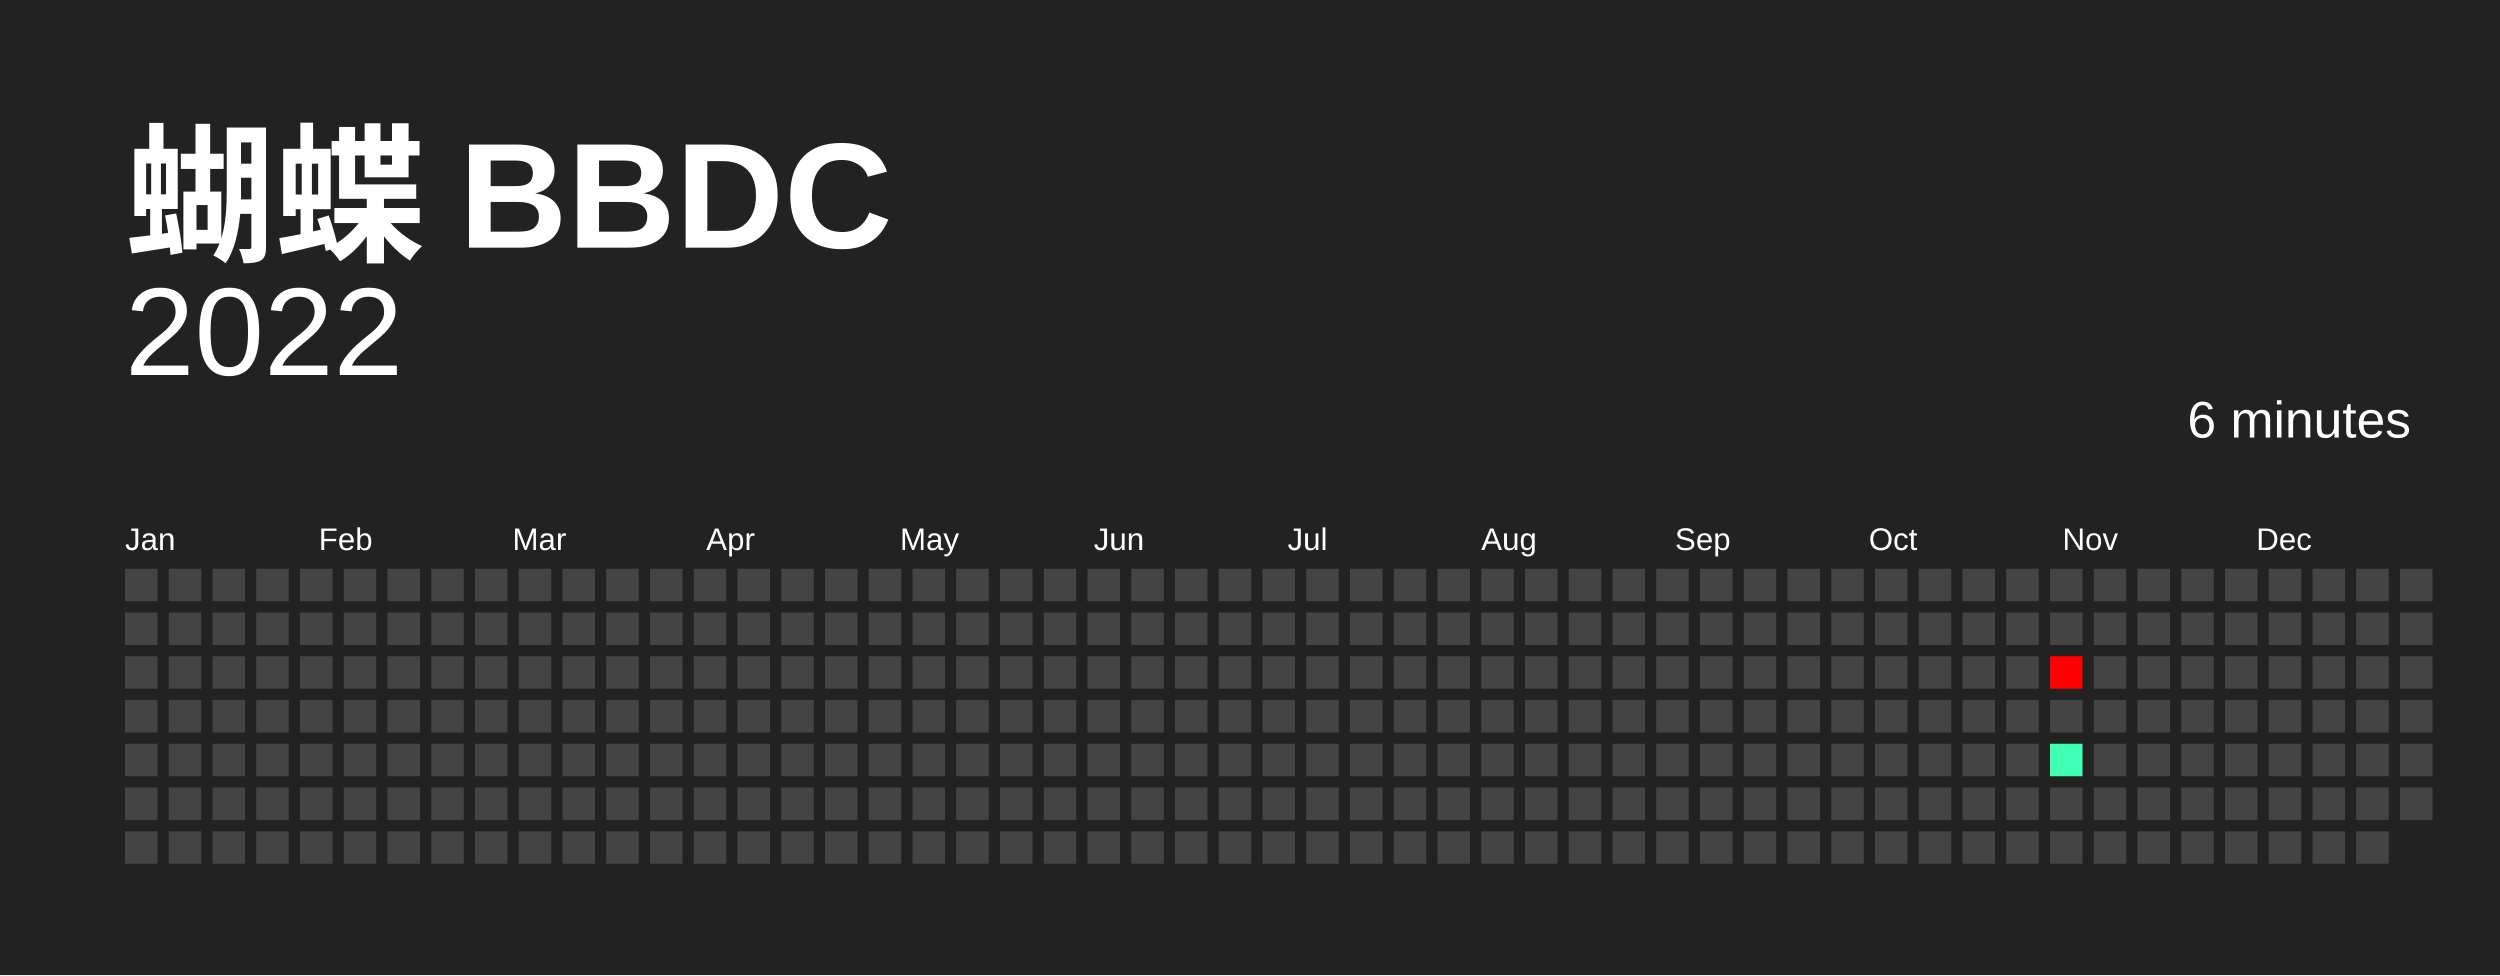
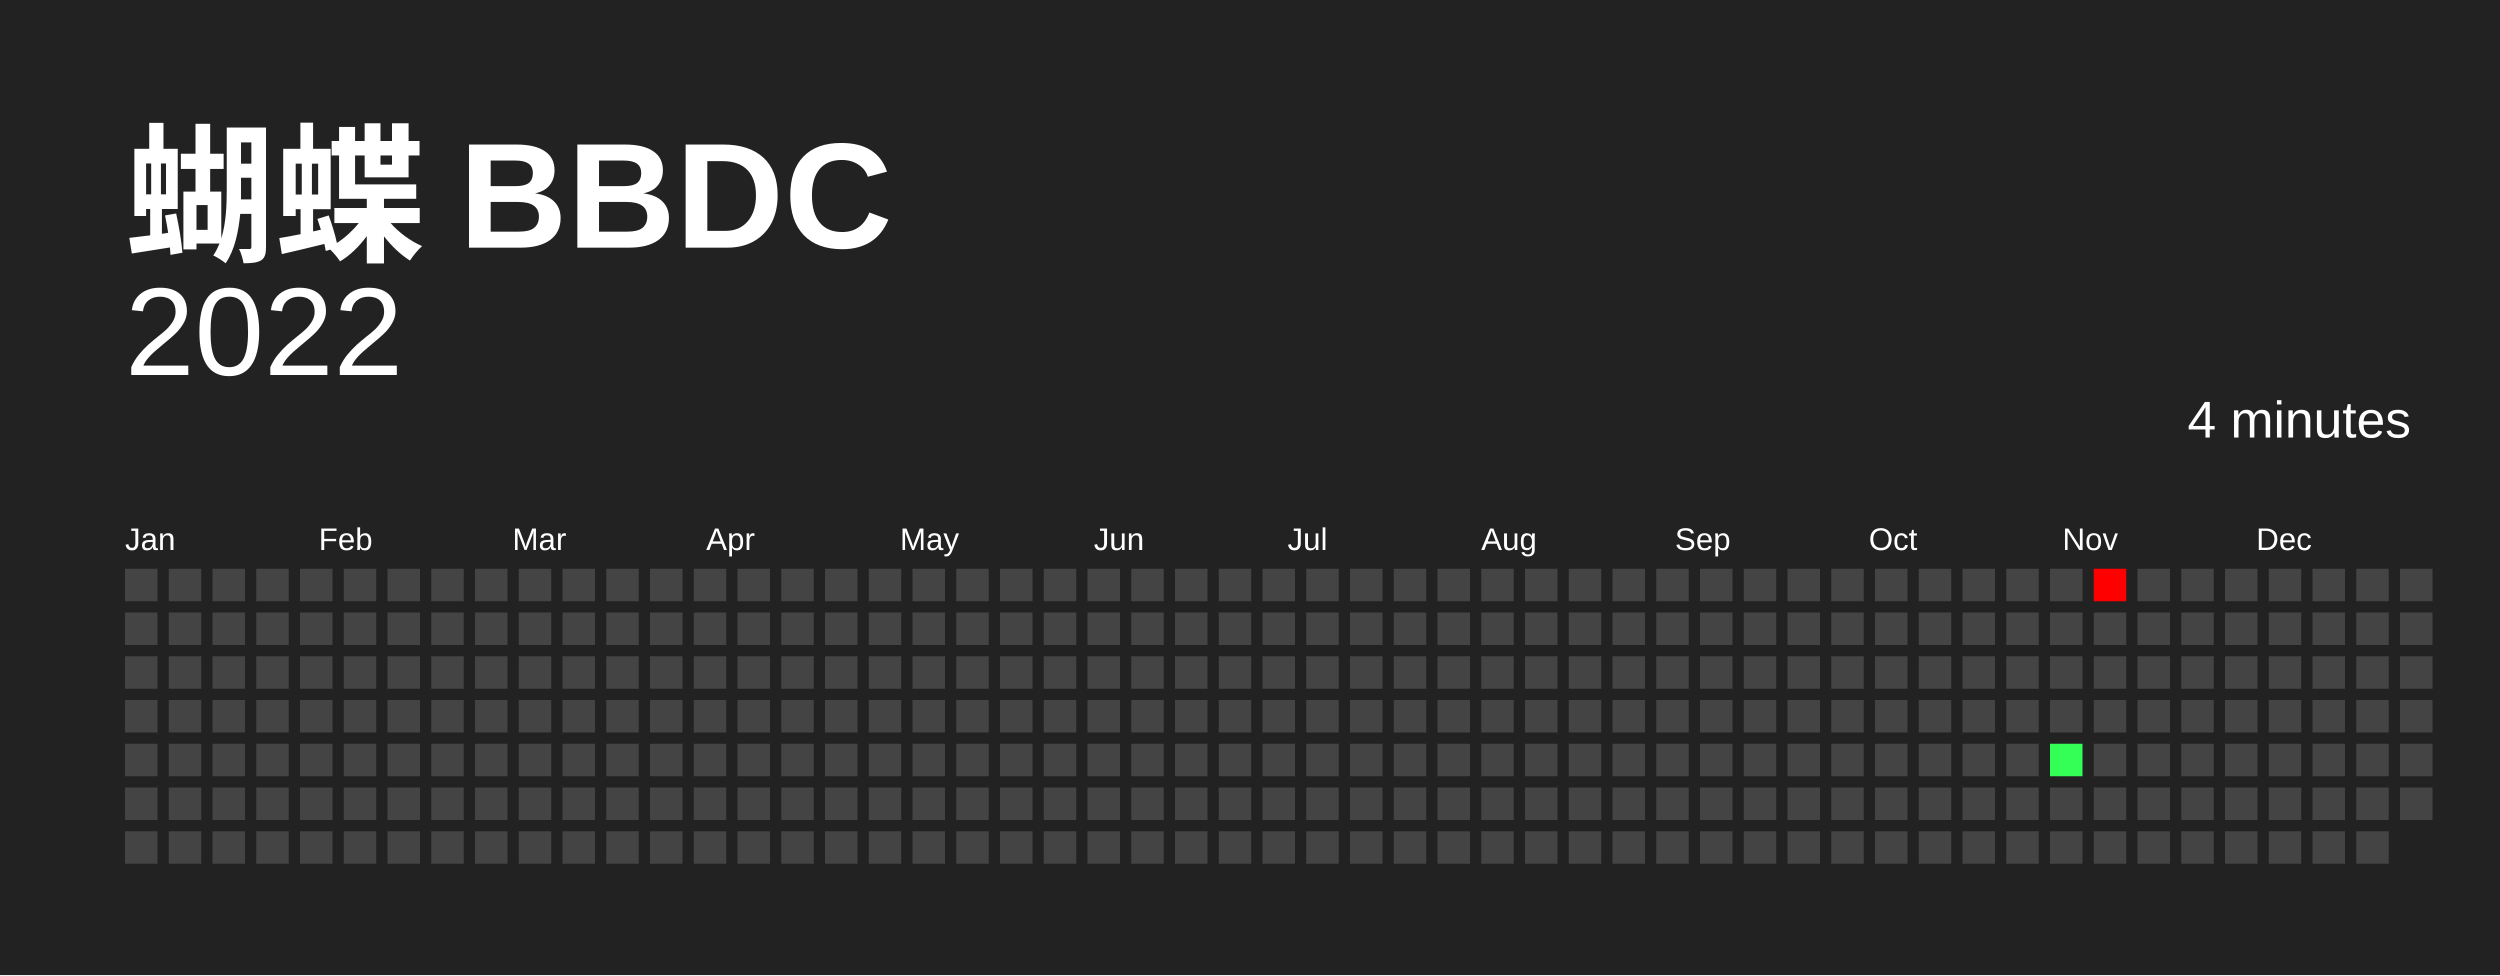
<svg xmlns="http://www.w3.org/2000/svg" baseProfile="full" height="78mm" version="1.1" viewBox="0,0,200,78" width="200mm">
  <defs />
  <rect fill="#222222" height="78" width="200" x="0" y="0" />
  <text fill="#FFFFFF" style="font-size:12px; font-family:Arial; font-weight:bold;" x="10" y="20">蝴蝶 BBDC</text>
  <text alignment-baseline="hanging" fill="#FFFFFF" style="font-size:10.0px; font-family:Arial;" x="10" y="30">2022</text>
-   <text alignment-baseline="hanging" fill="#FFFFFF" style="font-size:4.125px; font-family:Arial;" x="175" y="35">6 minutes</text>
+   <text alignment-baseline="hanging" fill="#FFFFFF" style="font-size:4.125px; font-family:Arial;" x="175" y="35">4 minutes</text>
  <text fill="#FFFFFF" style="font-size:2.5px; font-family:Arial" x="10.0" y="44">Jan</text>
  <text fill="#FFFFFF" style="font-size:2.5px; font-family:Arial" x="25.5" y="44">Feb</text>
  <text fill="#FFFFFF" style="font-size:2.5px; font-family:Arial" x="41.0" y="44">Mar</text>
  <text fill="#FFFFFF" style="font-size:2.5px; font-family:Arial" x="56.5" y="44">Apr</text>
  <text fill="#FFFFFF" style="font-size:2.5px; font-family:Arial" x="72.0" y="44">May</text>
  <text fill="#FFFFFF" style="font-size:2.5px; font-family:Arial" x="87.5" y="44">Jun</text>
  <text fill="#FFFFFF" style="font-size:2.5px; font-family:Arial" x="103.0" y="44">Jul</text>
  <text fill="#FFFFFF" style="font-size:2.5px; font-family:Arial" x="118.5" y="44">Aug</text>
  <text fill="#FFFFFF" style="font-size:2.5px; font-family:Arial" x="134.0" y="44">Sep</text>
  <text fill="#FFFFFF" style="font-size:2.5px; font-family:Arial" x="149.5" y="44">Oct</text>
  <text fill="#FFFFFF" style="font-size:2.5px; font-family:Arial" x="165.0" y="44">Nov</text>
  <text fill="#FFFFFF" style="font-size:2.5px; font-family:Arial" x="180.5" y="44">Dec</text>
  <rect fill="#444444" height="2.6" width="2.6" x="10.0" y="45.5" />
  <rect fill="#444444" height="2.6" width="2.6" x="10.0" y="49.0" />
  <rect fill="#444444" height="2.6" width="2.6" x="10.0" y="52.5" />
  <rect fill="#444444" height="2.6" width="2.6" x="10.0" y="56.0" />
  <rect fill="#444444" height="2.6" width="2.6" x="10.0" y="59.5" />
  <rect fill="#444444" height="2.6" width="2.6" x="10.0" y="63.0" />
  <rect fill="#444444" height="2.6" width="2.6" x="10.0" y="66.5" />
  <rect fill="#444444" height="2.6" width="2.6" x="13.5" y="45.5" />
  <rect fill="#444444" height="2.6" width="2.6" x="13.5" y="49.0" />
  <rect fill="#444444" height="2.6" width="2.6" x="13.5" y="52.5" />
  <rect fill="#444444" height="2.6" width="2.6" x="13.5" y="56.0" />
  <rect fill="#444444" height="2.6" width="2.6" x="13.5" y="59.5" />
  <rect fill="#444444" height="2.6" width="2.6" x="13.5" y="63.0" />
  <rect fill="#444444" height="2.6" width="2.6" x="13.5" y="66.5" />
  <rect fill="#444444" height="2.6" width="2.6" x="17.0" y="45.5" />
  <rect fill="#444444" height="2.6" width="2.6" x="17.0" y="49.0" />
  <rect fill="#444444" height="2.6" width="2.6" x="17.0" y="52.5" />
  <rect fill="#444444" height="2.6" width="2.6" x="17.0" y="56.0" />
  <rect fill="#444444" height="2.6" width="2.6" x="17.0" y="59.5" />
  <rect fill="#444444" height="2.6" width="2.6" x="17.0" y="63.0" />
  <rect fill="#444444" height="2.6" width="2.6" x="17.0" y="66.5" />
  <rect fill="#444444" height="2.6" width="2.6" x="20.5" y="45.5" />
  <rect fill="#444444" height="2.6" width="2.6" x="20.5" y="49.0" />
  <rect fill="#444444" height="2.6" width="2.6" x="20.5" y="52.5" />
  <rect fill="#444444" height="2.6" width="2.6" x="20.5" y="56.0" />
  <rect fill="#444444" height="2.6" width="2.6" x="20.5" y="59.5" />
  <rect fill="#444444" height="2.6" width="2.6" x="20.5" y="63.0" />
  <rect fill="#444444" height="2.6" width="2.6" x="20.5" y="66.5" />
  <rect fill="#444444" height="2.6" width="2.6" x="24.0" y="45.5" />
  <rect fill="#444444" height="2.6" width="2.6" x="24.0" y="49.0" />
  <rect fill="#444444" height="2.6" width="2.6" x="24.0" y="52.5" />
  <rect fill="#444444" height="2.6" width="2.6" x="24.0" y="56.0" />
  <rect fill="#444444" height="2.6" width="2.6" x="24.0" y="59.5" />
  <rect fill="#444444" height="2.6" width="2.6" x="24.0" y="63.0" />
  <rect fill="#444444" height="2.6" width="2.6" x="24.0" y="66.5" />
  <rect fill="#444444" height="2.6" width="2.6" x="27.5" y="45.5" />
  <rect fill="#444444" height="2.6" width="2.6" x="27.5" y="49.0" />
  <rect fill="#444444" height="2.6" width="2.6" x="27.5" y="52.5" />
  <rect fill="#444444" height="2.6" width="2.6" x="27.5" y="56.0" />
  <rect fill="#444444" height="2.6" width="2.6" x="27.5" y="59.5" />
  <rect fill="#444444" height="2.6" width="2.6" x="27.5" y="63.0" />
  <rect fill="#444444" height="2.6" width="2.6" x="27.5" y="66.5" />
  <rect fill="#444444" height="2.6" width="2.6" x="31.0" y="45.5" />
  <rect fill="#444444" height="2.6" width="2.6" x="31.0" y="49.0" />
  <rect fill="#444444" height="2.6" width="2.6" x="31.0" y="52.5" />
  <rect fill="#444444" height="2.6" width="2.6" x="31.0" y="56.0" />
  <rect fill="#444444" height="2.6" width="2.6" x="31.0" y="59.5" />
  <rect fill="#444444" height="2.6" width="2.6" x="31.0" y="63.0" />
  <rect fill="#444444" height="2.6" width="2.6" x="31.0" y="66.5" />
  <rect fill="#444444" height="2.6" width="2.6" x="34.5" y="45.5" />
  <rect fill="#444444" height="2.6" width="2.6" x="34.5" y="49.0" />
  <rect fill="#444444" height="2.6" width="2.6" x="34.5" y="52.5" />
  <rect fill="#444444" height="2.6" width="2.6" x="34.5" y="56.0" />
  <rect fill="#444444" height="2.6" width="2.6" x="34.5" y="59.5" />
  <rect fill="#444444" height="2.6" width="2.6" x="34.5" y="63.0" />
  <rect fill="#444444" height="2.6" width="2.6" x="34.5" y="66.5" />
  <rect fill="#444444" height="2.6" width="2.6" x="38.0" y="45.5" />
  <rect fill="#444444" height="2.6" width="2.6" x="38.0" y="49.0" />
  <rect fill="#444444" height="2.6" width="2.6" x="38.0" y="52.5" />
  <rect fill="#444444" height="2.6" width="2.6" x="38.0" y="56.0" />
  <rect fill="#444444" height="2.6" width="2.6" x="38.0" y="59.5" />
  <rect fill="#444444" height="2.6" width="2.6" x="38.0" y="63.0" />
  <rect fill="#444444" height="2.6" width="2.6" x="38.0" y="66.5" />
  <rect fill="#444444" height="2.6" width="2.6" x="41.5" y="45.5" />
  <rect fill="#444444" height="2.6" width="2.6" x="41.5" y="49.0" />
  <rect fill="#444444" height="2.6" width="2.6" x="41.5" y="52.5" />
  <rect fill="#444444" height="2.6" width="2.6" x="41.5" y="56.0" />
  <rect fill="#444444" height="2.6" width="2.6" x="41.5" y="59.5" />
  <rect fill="#444444" height="2.6" width="2.6" x="41.5" y="63.0" />
  <rect fill="#444444" height="2.6" width="2.6" x="41.5" y="66.5" />
  <rect fill="#444444" height="2.6" width="2.6" x="45.0" y="45.5" />
  <rect fill="#444444" height="2.6" width="2.6" x="45.0" y="49.0" />
  <rect fill="#444444" height="2.6" width="2.6" x="45.0" y="52.5" />
  <rect fill="#444444" height="2.6" width="2.6" x="45.0" y="56.0" />
  <rect fill="#444444" height="2.6" width="2.6" x="45.0" y="59.5" />
  <rect fill="#444444" height="2.6" width="2.6" x="45.0" y="63.0" />
  <rect fill="#444444" height="2.6" width="2.6" x="45.0" y="66.5" />
  <rect fill="#444444" height="2.6" width="2.6" x="48.5" y="45.5" />
  <rect fill="#444444" height="2.6" width="2.6" x="48.5" y="49.0" />
  <rect fill="#444444" height="2.6" width="2.6" x="48.5" y="52.5" />
  <rect fill="#444444" height="2.6" width="2.6" x="48.5" y="56.0" />
  <rect fill="#444444" height="2.6" width="2.6" x="48.5" y="59.5" />
  <rect fill="#444444" height="2.6" width="2.6" x="48.5" y="63.0" />
  <rect fill="#444444" height="2.6" width="2.6" x="48.5" y="66.5" />
  <rect fill="#444444" height="2.6" width="2.6" x="52.0" y="45.5" />
  <rect fill="#444444" height="2.6" width="2.6" x="52.0" y="49.0" />
  <rect fill="#444444" height="2.6" width="2.6" x="52.0" y="52.5" />
  <rect fill="#444444" height="2.6" width="2.6" x="52.0" y="56.0" />
  <rect fill="#444444" height="2.6" width="2.6" x="52.0" y="59.5" />
  <rect fill="#444444" height="2.6" width="2.6" x="52.0" y="63.0" />
  <rect fill="#444444" height="2.6" width="2.6" x="52.0" y="66.5" />
  <rect fill="#444444" height="2.6" width="2.6" x="55.5" y="45.5" />
  <rect fill="#444444" height="2.6" width="2.6" x="55.5" y="49.0" />
  <rect fill="#444444" height="2.6" width="2.6" x="55.5" y="52.5" />
  <rect fill="#444444" height="2.6" width="2.6" x="55.5" y="56.0" />
  <rect fill="#444444" height="2.6" width="2.6" x="55.5" y="59.5" />
  <rect fill="#444444" height="2.6" width="2.6" x="55.5" y="63.0" />
  <rect fill="#444444" height="2.6" width="2.6" x="55.5" y="66.5" />
  <rect fill="#444444" height="2.6" width="2.6" x="59.0" y="45.5" />
  <rect fill="#444444" height="2.6" width="2.6" x="59.0" y="49.0" />
  <rect fill="#444444" height="2.6" width="2.6" x="59.0" y="52.5" />
  <rect fill="#444444" height="2.6" width="2.6" x="59.0" y="56.0" />
  <rect fill="#444444" height="2.6" width="2.6" x="59.0" y="59.5" />
  <rect fill="#444444" height="2.6" width="2.6" x="59.0" y="63.0" />
  <rect fill="#444444" height="2.6" width="2.6" x="59.0" y="66.5" />
  <rect fill="#444444" height="2.6" width="2.6" x="62.5" y="45.5" />
  <rect fill="#444444" height="2.6" width="2.6" x="62.5" y="49.0" />
  <rect fill="#444444" height="2.6" width="2.6" x="62.5" y="52.5" />
  <rect fill="#444444" height="2.6" width="2.6" x="62.5" y="56.0" />
  <rect fill="#444444" height="2.6" width="2.6" x="62.5" y="59.5" />
  <rect fill="#444444" height="2.6" width="2.6" x="62.5" y="63.0" />
  <rect fill="#444444" height="2.6" width="2.6" x="62.5" y="66.5" />
  <rect fill="#444444" height="2.6" width="2.6" x="66.0" y="45.5" />
  <rect fill="#444444" height="2.6" width="2.6" x="66.0" y="49.0" />
  <rect fill="#444444" height="2.6" width="2.6" x="66.0" y="52.5" />
  <rect fill="#444444" height="2.6" width="2.6" x="66.0" y="56.0" />
  <rect fill="#444444" height="2.6" width="2.6" x="66.0" y="59.5" />
  <rect fill="#444444" height="2.6" width="2.6" x="66.0" y="63.0" />
  <rect fill="#444444" height="2.6" width="2.6" x="66.0" y="66.5" />
  <rect fill="#444444" height="2.6" width="2.6" x="69.5" y="45.5" />
  <rect fill="#444444" height="2.6" width="2.6" x="69.5" y="49.0" />
  <rect fill="#444444" height="2.6" width="2.6" x="69.5" y="52.5" />
  <rect fill="#444444" height="2.6" width="2.6" x="69.5" y="56.0" />
  <rect fill="#444444" height="2.6" width="2.6" x="69.5" y="59.5" />
  <rect fill="#444444" height="2.6" width="2.6" x="69.5" y="63.0" />
  <rect fill="#444444" height="2.6" width="2.6" x="69.5" y="66.5" />
  <rect fill="#444444" height="2.6" width="2.6" x="73.0" y="45.5" />
  <rect fill="#444444" height="2.6" width="2.6" x="73.0" y="49.0" />
  <rect fill="#444444" height="2.6" width="2.6" x="73.0" y="52.5" />
  <rect fill="#444444" height="2.6" width="2.6" x="73.0" y="56.0" />
  <rect fill="#444444" height="2.6" width="2.6" x="73.0" y="59.5" />
  <rect fill="#444444" height="2.6" width="2.6" x="73.0" y="63.0" />
  <rect fill="#444444" height="2.6" width="2.6" x="73.0" y="66.5" />
  <rect fill="#444444" height="2.6" width="2.6" x="76.5" y="45.5" />
  <rect fill="#444444" height="2.6" width="2.6" x="76.5" y="49.0" />
  <rect fill="#444444" height="2.6" width="2.6" x="76.5" y="52.5" />
  <rect fill="#444444" height="2.6" width="2.6" x="76.5" y="56.0" />
  <rect fill="#444444" height="2.6" width="2.6" x="76.5" y="59.5" />
  <rect fill="#444444" height="2.6" width="2.6" x="76.5" y="63.0" />
  <rect fill="#444444" height="2.6" width="2.6" x="76.5" y="66.5" />
  <rect fill="#444444" height="2.6" width="2.6" x="80.0" y="45.5" />
  <rect fill="#444444" height="2.6" width="2.6" x="80.0" y="49.0" />
  <rect fill="#444444" height="2.6" width="2.6" x="80.0" y="52.5" />
  <rect fill="#444444" height="2.6" width="2.6" x="80.0" y="56.0" />
  <rect fill="#444444" height="2.6" width="2.6" x="80.0" y="59.5" />
  <rect fill="#444444" height="2.6" width="2.6" x="80.0" y="63.0" />
  <rect fill="#444444" height="2.6" width="2.6" x="80.0" y="66.5" />
  <rect fill="#444444" height="2.6" width="2.6" x="83.5" y="45.5" />
  <rect fill="#444444" height="2.6" width="2.6" x="83.5" y="49.0" />
  <rect fill="#444444" height="2.6" width="2.6" x="83.5" y="52.5" />
  <rect fill="#444444" height="2.6" width="2.6" x="83.5" y="56.0" />
  <rect fill="#444444" height="2.6" width="2.6" x="83.5" y="59.5" />
  <rect fill="#444444" height="2.6" width="2.6" x="83.5" y="63.0" />
  <rect fill="#444444" height="2.6" width="2.6" x="83.5" y="66.5" />
  <rect fill="#444444" height="2.6" width="2.6" x="87.0" y="45.5" />
  <rect fill="#444444" height="2.6" width="2.6" x="87.0" y="49.0" />
  <rect fill="#444444" height="2.6" width="2.6" x="87.0" y="52.5" />
  <rect fill="#444444" height="2.6" width="2.6" x="87.0" y="56.0" />
  <rect fill="#444444" height="2.6" width="2.6" x="87.0" y="59.5" />
  <rect fill="#444444" height="2.6" width="2.6" x="87.0" y="63.0" />
  <rect fill="#444444" height="2.6" width="2.6" x="87.0" y="66.5" />
  <rect fill="#444444" height="2.6" width="2.6" x="90.5" y="45.5" />
  <rect fill="#444444" height="2.6" width="2.6" x="90.5" y="49.0" />
  <rect fill="#444444" height="2.6" width="2.6" x="90.5" y="52.5" />
  <rect fill="#444444" height="2.6" width="2.6" x="90.5" y="56.0" />
  <rect fill="#444444" height="2.6" width="2.6" x="90.5" y="59.5" />
  <rect fill="#444444" height="2.6" width="2.6" x="90.5" y="63.0" />
  <rect fill="#444444" height="2.6" width="2.6" x="90.5" y="66.5" />
  <rect fill="#444444" height="2.6" width="2.6" x="94.0" y="45.5" />
  <rect fill="#444444" height="2.6" width="2.6" x="94.0" y="49.0" />
  <rect fill="#444444" height="2.6" width="2.6" x="94.0" y="52.5" />
  <rect fill="#444444" height="2.6" width="2.6" x="94.0" y="56.0" />
  <rect fill="#444444" height="2.6" width="2.6" x="94.0" y="59.5" />
  <rect fill="#444444" height="2.6" width="2.6" x="94.0" y="63.0" />
  <rect fill="#444444" height="2.6" width="2.6" x="94.0" y="66.5" />
  <rect fill="#444444" height="2.6" width="2.6" x="97.5" y="45.5" />
  <rect fill="#444444" height="2.6" width="2.6" x="97.5" y="49.0" />
  <rect fill="#444444" height="2.6" width="2.6" x="97.5" y="52.5" />
  <rect fill="#444444" height="2.6" width="2.6" x="97.5" y="56.0" />
  <rect fill="#444444" height="2.6" width="2.6" x="97.5" y="59.5" />
  <rect fill="#444444" height="2.6" width="2.6" x="97.5" y="63.0" />
  <rect fill="#444444" height="2.6" width="2.6" x="97.5" y="66.5" />
  <rect fill="#444444" height="2.6" width="2.6" x="101.0" y="45.5" />
  <rect fill="#444444" height="2.6" width="2.6" x="101.0" y="49.0" />
  <rect fill="#444444" height="2.6" width="2.6" x="101.0" y="52.5" />
  <rect fill="#444444" height="2.6" width="2.6" x="101.0" y="56.0" />
  <rect fill="#444444" height="2.6" width="2.6" x="101.0" y="59.5" />
  <rect fill="#444444" height="2.6" width="2.6" x="101.0" y="63.0" />
  <rect fill="#444444" height="2.6" width="2.6" x="101.0" y="66.5" />
  <rect fill="#444444" height="2.6" width="2.6" x="104.5" y="45.5" />
  <rect fill="#444444" height="2.6" width="2.6" x="104.5" y="49.0" />
  <rect fill="#444444" height="2.6" width="2.6" x="104.5" y="52.5" />
  <rect fill="#444444" height="2.6" width="2.6" x="104.5" y="56.0" />
  <rect fill="#444444" height="2.6" width="2.6" x="104.5" y="59.5" />
  <rect fill="#444444" height="2.6" width="2.6" x="104.5" y="63.0" />
  <rect fill="#444444" height="2.6" width="2.6" x="104.5" y="66.5" />
  <rect fill="#444444" height="2.6" width="2.6" x="108.0" y="45.5" />
  <rect fill="#444444" height="2.6" width="2.6" x="108.0" y="49.0" />
  <rect fill="#444444" height="2.6" width="2.6" x="108.0" y="52.5" />
  <rect fill="#444444" height="2.6" width="2.6" x="108.0" y="56.0" />
  <rect fill="#444444" height="2.6" width="2.6" x="108.0" y="59.5" />
  <rect fill="#444444" height="2.6" width="2.6" x="108.0" y="63.0" />
  <rect fill="#444444" height="2.6" width="2.6" x="108.0" y="66.5" />
  <rect fill="#444444" height="2.6" width="2.6" x="111.5" y="45.5" />
  <rect fill="#444444" height="2.6" width="2.6" x="111.5" y="49.0" />
  <rect fill="#444444" height="2.6" width="2.6" x="111.5" y="52.5" />
  <rect fill="#444444" height="2.6" width="2.6" x="111.5" y="56.0" />
  <rect fill="#444444" height="2.6" width="2.6" x="111.5" y="59.5" />
  <rect fill="#444444" height="2.6" width="2.6" x="111.5" y="63.0" />
  <rect fill="#444444" height="2.6" width="2.6" x="111.5" y="66.5" />
  <rect fill="#444444" height="2.6" width="2.6" x="115.0" y="45.5" />
  <rect fill="#444444" height="2.6" width="2.6" x="115.0" y="49.0" />
  <rect fill="#444444" height="2.6" width="2.6" x="115.0" y="52.5" />
  <rect fill="#444444" height="2.6" width="2.6" x="115.0" y="56.0" />
  <rect fill="#444444" height="2.6" width="2.6" x="115.0" y="59.5" />
  <rect fill="#444444" height="2.6" width="2.6" x="115.0" y="63.0" />
  <rect fill="#444444" height="2.6" width="2.6" x="115.0" y="66.5" />
  <rect fill="#444444" height="2.6" width="2.6" x="118.5" y="45.5" />
  <rect fill="#444444" height="2.6" width="2.6" x="118.5" y="49.0" />
  <rect fill="#444444" height="2.6" width="2.6" x="118.5" y="52.5" />
  <rect fill="#444444" height="2.6" width="2.6" x="118.5" y="56.0" />
  <rect fill="#444444" height="2.6" width="2.6" x="118.5" y="59.5" />
  <rect fill="#444444" height="2.6" width="2.6" x="118.5" y="63.0" />
  <rect fill="#444444" height="2.6" width="2.6" x="118.5" y="66.5" />
  <rect fill="#444444" height="2.6" width="2.6" x="122.0" y="45.5" />
  <rect fill="#444444" height="2.6" width="2.6" x="122.0" y="49.0" />
  <rect fill="#444444" height="2.6" width="2.6" x="122.0" y="52.5" />
  <rect fill="#444444" height="2.6" width="2.6" x="122.0" y="56.0" />
  <rect fill="#444444" height="2.6" width="2.6" x="122.0" y="59.5" />
  <rect fill="#444444" height="2.6" width="2.6" x="122.0" y="63.0" />
  <rect fill="#444444" height="2.6" width="2.6" x="122.0" y="66.5" />
  <rect fill="#444444" height="2.6" width="2.6" x="125.5" y="45.5" />
  <rect fill="#444444" height="2.6" width="2.6" x="125.5" y="49.0" />
  <rect fill="#444444" height="2.6" width="2.6" x="125.5" y="52.5" />
  <rect fill="#444444" height="2.6" width="2.6" x="125.5" y="56.0" />
  <rect fill="#444444" height="2.6" width="2.6" x="125.5" y="59.5" />
  <rect fill="#444444" height="2.6" width="2.6" x="125.5" y="63.0" />
  <rect fill="#444444" height="2.6" width="2.6" x="125.5" y="66.5" />
  <rect fill="#444444" height="2.6" width="2.6" x="129.0" y="45.5" />
  <rect fill="#444444" height="2.6" width="2.6" x="129.0" y="49.0" />
  <rect fill="#444444" height="2.6" width="2.6" x="129.0" y="52.5" />
  <rect fill="#444444" height="2.6" width="2.6" x="129.0" y="56.0" />
  <rect fill="#444444" height="2.6" width="2.6" x="129.0" y="59.5" />
  <rect fill="#444444" height="2.6" width="2.6" x="129.0" y="63.0" />
  <rect fill="#444444" height="2.6" width="2.6" x="129.0" y="66.5" />
  <rect fill="#444444" height="2.6" width="2.6" x="132.5" y="45.5" />
  <rect fill="#444444" height="2.6" width="2.6" x="132.5" y="49.0" />
  <rect fill="#444444" height="2.6" width="2.6" x="132.5" y="52.5" />
  <rect fill="#444444" height="2.6" width="2.6" x="132.5" y="56.0" />
  <rect fill="#444444" height="2.6" width="2.6" x="132.5" y="59.5" />
  <rect fill="#444444" height="2.6" width="2.6" x="132.5" y="63.0" />
  <rect fill="#444444" height="2.6" width="2.6" x="132.5" y="66.5" />
  <rect fill="#444444" height="2.6" width="2.6" x="136.0" y="45.5" />
  <rect fill="#444444" height="2.6" width="2.6" x="136.0" y="49.0" />
  <rect fill="#444444" height="2.6" width="2.6" x="136.0" y="52.5" />
  <rect fill="#444444" height="2.6" width="2.6" x="136.0" y="56.0" />
  <rect fill="#444444" height="2.6" width="2.6" x="136.0" y="59.5" />
  <rect fill="#444444" height="2.6" width="2.6" x="136.0" y="63.0" />
  <rect fill="#444444" height="2.6" width="2.6" x="136.0" y="66.5" />
  <rect fill="#444444" height="2.6" width="2.6" x="139.5" y="45.5" />
  <rect fill="#444444" height="2.6" width="2.6" x="139.5" y="49.0" />
  <rect fill="#444444" height="2.6" width="2.6" x="139.5" y="52.5" />
  <rect fill="#444444" height="2.6" width="2.6" x="139.5" y="56.0" />
  <rect fill="#444444" height="2.6" width="2.6" x="139.5" y="59.5" />
  <rect fill="#444444" height="2.6" width="2.6" x="139.5" y="63.0" />
  <rect fill="#444444" height="2.6" width="2.6" x="139.5" y="66.5" />
  <rect fill="#444444" height="2.6" width="2.6" x="143.0" y="45.5" />
  <rect fill="#444444" height="2.6" width="2.6" x="143.0" y="49.0" />
  <rect fill="#444444" height="2.6" width="2.6" x="143.0" y="52.5" />
  <rect fill="#444444" height="2.6" width="2.6" x="143.0" y="56.0" />
  <rect fill="#444444" height="2.6" width="2.6" x="143.0" y="59.5" />
  <rect fill="#444444" height="2.6" width="2.6" x="143.0" y="63.0" />
  <rect fill="#444444" height="2.6" width="2.6" x="143.0" y="66.5" />
  <rect fill="#444444" height="2.6" width="2.6" x="146.5" y="45.5" />
  <rect fill="#444444" height="2.6" width="2.6" x="146.5" y="49.0" />
  <rect fill="#444444" height="2.6" width="2.6" x="146.5" y="52.5" />
  <rect fill="#444444" height="2.6" width="2.6" x="146.5" y="56.0" />
  <rect fill="#444444" height="2.6" width="2.6" x="146.5" y="59.5" />
  <rect fill="#444444" height="2.6" width="2.6" x="146.5" y="63.0" />
  <rect fill="#444444" height="2.6" width="2.6" x="146.5" y="66.5" />
  <rect fill="#444444" height="2.6" width="2.6" x="150.0" y="45.5" />
  <rect fill="#444444" height="2.6" width="2.6" x="150.0" y="49.0" />
  <rect fill="#444444" height="2.6" width="2.6" x="150.0" y="52.5" />
  <rect fill="#444444" height="2.6" width="2.6" x="150.0" y="56.0" />
  <rect fill="#444444" height="2.6" width="2.6" x="150.0" y="59.5" />
  <rect fill="#444444" height="2.6" width="2.6" x="150.0" y="63.0" />
  <rect fill="#444444" height="2.6" width="2.6" x="150.0" y="66.5" />
  <rect fill="#444444" height="2.6" width="2.6" x="153.5" y="45.5" />
  <rect fill="#444444" height="2.6" width="2.6" x="153.5" y="49.0" />
  <rect fill="#444444" height="2.6" width="2.6" x="153.5" y="52.5" />
  <rect fill="#444444" height="2.6" width="2.6" x="153.5" y="56.0" />
  <rect fill="#444444" height="2.6" width="2.6" x="153.5" y="59.5" />
  <rect fill="#444444" height="2.6" width="2.6" x="153.5" y="63.0" />
  <rect fill="#444444" height="2.6" width="2.6" x="153.5" y="66.5" />
  <rect fill="#444444" height="2.6" width="2.6" x="157.0" y="45.5" />
  <rect fill="#444444" height="2.6" width="2.6" x="157.0" y="49.0" />
  <rect fill="#444444" height="2.6" width="2.6" x="157.0" y="52.5" />
  <rect fill="#444444" height="2.6" width="2.6" x="157.0" y="56.0" />
  <rect fill="#444444" height="2.6" width="2.6" x="157.0" y="59.5" />
  <rect fill="#444444" height="2.6" width="2.6" x="157.0" y="63.0" />
  <rect fill="#444444" height="2.6" width="2.6" x="157.0" y="66.5" />
  <rect fill="#444444" height="2.6" width="2.6" x="160.5" y="45.5" />
  <rect fill="#444444" height="2.6" width="2.6" x="160.5" y="49.0" />
  <rect fill="#444444" height="2.6" width="2.6" x="160.5" y="52.5" />
  <rect fill="#444444" height="2.6" width="2.6" x="160.5" y="56.0" />
  <rect fill="#444444" height="2.6" width="2.6" x="160.5" y="59.5" />
  <rect fill="#444444" height="2.6" width="2.6" x="160.5" y="63.0" />
  <rect fill="#444444" height="2.6" width="2.6" x="160.5" y="66.5" />
  <rect fill="#444444" height="2.6" width="2.6" x="164.0" y="45.5" />
  <rect fill="#444444" height="2.6" width="2.6" x="164.0" y="49.0" />
-   <rect fill="red" height="2.6" width="2.6" x="164.0" y="52.5" />
+   <rect fill="#444444" height="2.6" width="2.6" x="164.0" y="52.5" />
  <rect fill="#444444" height="2.6" width="2.6" x="164.0" y="56.0" />
-   <rect fill="#3effb2" height="2.6" width="2.6" x="164.0" y="59.5" />
+   <rect fill="#33ff56" height="2.6" width="2.6" x="164.0" y="59.5" />
  <rect fill="#444444" height="2.6" width="2.6" x="164.0" y="63.0" />
  <rect fill="#444444" height="2.6" width="2.6" x="164.0" y="66.5" />
-   <rect fill="#444444" height="2.6" width="2.6" x="167.5" y="45.5" />
+   <rect fill="red" height="2.6" width="2.6" x="167.5" y="45.5" />
  <rect fill="#444444" height="2.6" width="2.6" x="167.5" y="49.0" />
  <rect fill="#444444" height="2.6" width="2.6" x="167.5" y="52.5" />
  <rect fill="#444444" height="2.6" width="2.6" x="167.5" y="56.0" />
  <rect fill="#444444" height="2.6" width="2.6" x="167.5" y="59.5" />
  <rect fill="#444444" height="2.6" width="2.6" x="167.5" y="63.0" />
  <rect fill="#444444" height="2.6" width="2.6" x="167.5" y="66.5" />
  <rect fill="#444444" height="2.6" width="2.6" x="171.0" y="45.5" />
  <rect fill="#444444" height="2.6" width="2.6" x="171.0" y="49.0" />
  <rect fill="#444444" height="2.6" width="2.6" x="171.0" y="52.5" />
  <rect fill="#444444" height="2.6" width="2.6" x="171.0" y="56.0" />
  <rect fill="#444444" height="2.6" width="2.6" x="171.0" y="59.5" />
  <rect fill="#444444" height="2.6" width="2.6" x="171.0" y="63.0" />
  <rect fill="#444444" height="2.6" width="2.6" x="171.0" y="66.5" />
  <rect fill="#444444" height="2.6" width="2.6" x="174.5" y="45.5" />
  <rect fill="#444444" height="2.6" width="2.6" x="174.5" y="49.0" />
  <rect fill="#444444" height="2.6" width="2.6" x="174.5" y="52.5" />
  <rect fill="#444444" height="2.6" width="2.6" x="174.5" y="56.0" />
  <rect fill="#444444" height="2.6" width="2.6" x="174.5" y="59.5" />
  <rect fill="#444444" height="2.6" width="2.6" x="174.5" y="63.0" />
  <rect fill="#444444" height="2.6" width="2.6" x="174.5" y="66.5" />
  <rect fill="#444444" height="2.6" width="2.6" x="178.0" y="45.5" />
  <rect fill="#444444" height="2.6" width="2.6" x="178.0" y="49.0" />
  <rect fill="#444444" height="2.6" width="2.6" x="178.0" y="52.5" />
  <rect fill="#444444" height="2.6" width="2.6" x="178.0" y="56.0" />
  <rect fill="#444444" height="2.6" width="2.6" x="178.0" y="59.5" />
  <rect fill="#444444" height="2.6" width="2.6" x="178.0" y="63.0" />
  <rect fill="#444444" height="2.6" width="2.6" x="178.0" y="66.5" />
  <rect fill="#444444" height="2.6" width="2.6" x="181.5" y="45.5" />
  <rect fill="#444444" height="2.6" width="2.6" x="181.5" y="49.0" />
  <rect fill="#444444" height="2.6" width="2.6" x="181.5" y="52.5" />
  <rect fill="#444444" height="2.6" width="2.6" x="181.5" y="56.0" />
  <rect fill="#444444" height="2.6" width="2.6" x="181.5" y="59.5" />
  <rect fill="#444444" height="2.6" width="2.6" x="181.5" y="63.0" />
  <rect fill="#444444" height="2.6" width="2.6" x="181.5" y="66.5" />
  <rect fill="#444444" height="2.6" width="2.6" x="185.0" y="45.5" />
  <rect fill="#444444" height="2.6" width="2.6" x="185.0" y="49.0" />
  <rect fill="#444444" height="2.6" width="2.6" x="185.0" y="52.5" />
  <rect fill="#444444" height="2.6" width="2.6" x="185.0" y="56.0" />
  <rect fill="#444444" height="2.6" width="2.6" x="185.0" y="59.5" />
  <rect fill="#444444" height="2.6" width="2.6" x="185.0" y="63.0" />
  <rect fill="#444444" height="2.6" width="2.6" x="185.0" y="66.5" />
  <rect fill="#444444" height="2.6" width="2.6" x="188.5" y="45.5" />
  <rect fill="#444444" height="2.6" width="2.6" x="188.5" y="49.0" />
  <rect fill="#444444" height="2.6" width="2.6" x="188.5" y="52.5" />
  <rect fill="#444444" height="2.6" width="2.6" x="188.5" y="56.0" />
  <rect fill="#444444" height="2.6" width="2.6" x="188.5" y="59.5" />
  <rect fill="#444444" height="2.6" width="2.6" x="188.5" y="63.0" />
  <rect fill="#444444" height="2.6" width="2.6" x="188.5" y="66.5" />
  <rect fill="#444444" height="2.6" width="2.6" x="192.0" y="45.5" />
  <rect fill="#444444" height="2.6" width="2.6" x="192.0" y="49.0" />
  <rect fill="#444444" height="2.6" width="2.6" x="192.0" y="52.5" />
  <rect fill="#444444" height="2.6" width="2.6" x="192.0" y="56.0" />
  <rect fill="#444444" height="2.6" width="2.6" x="192.0" y="59.5" />
  <rect fill="#444444" height="2.6" width="2.6" x="192.0" y="63.0" />
</svg>
